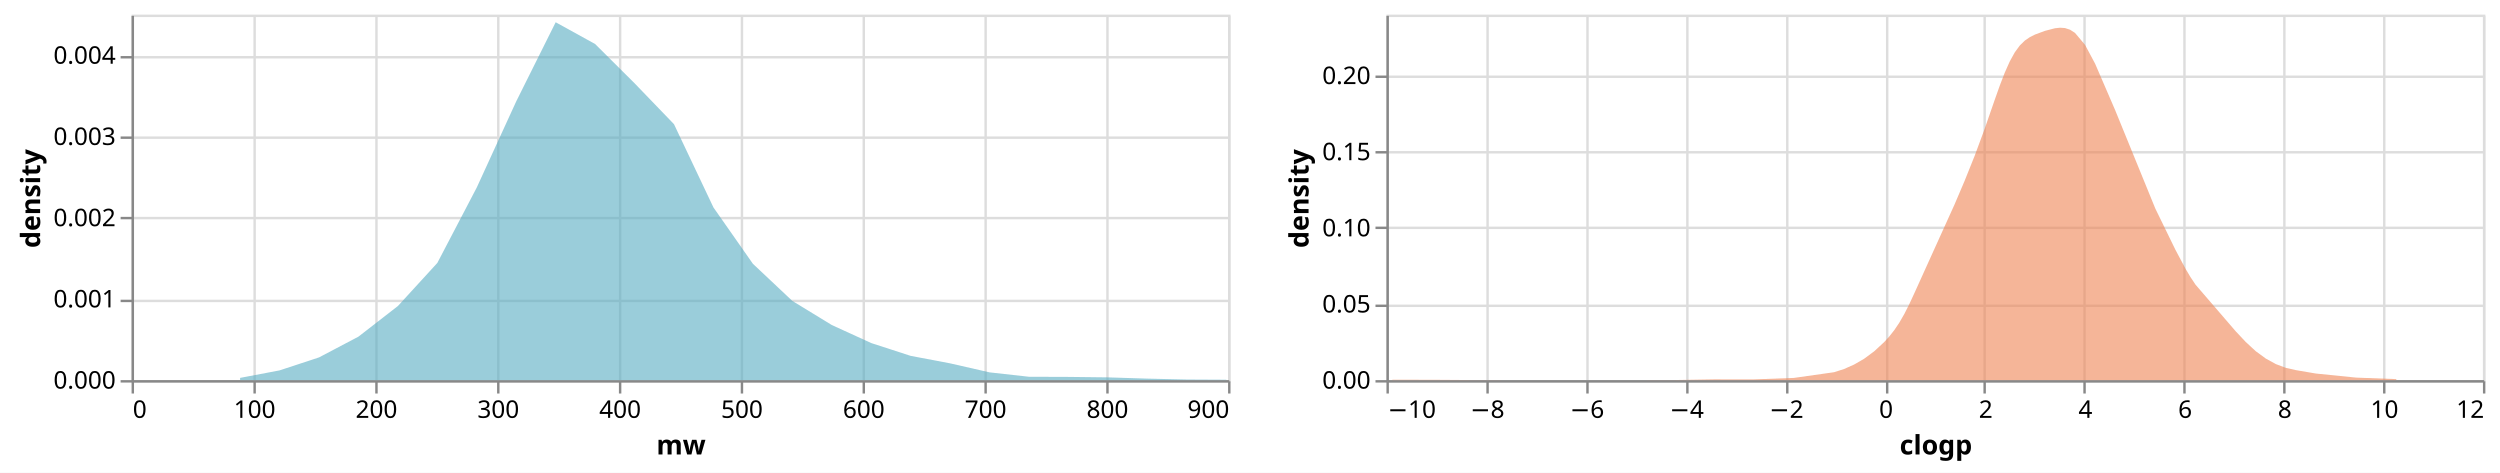
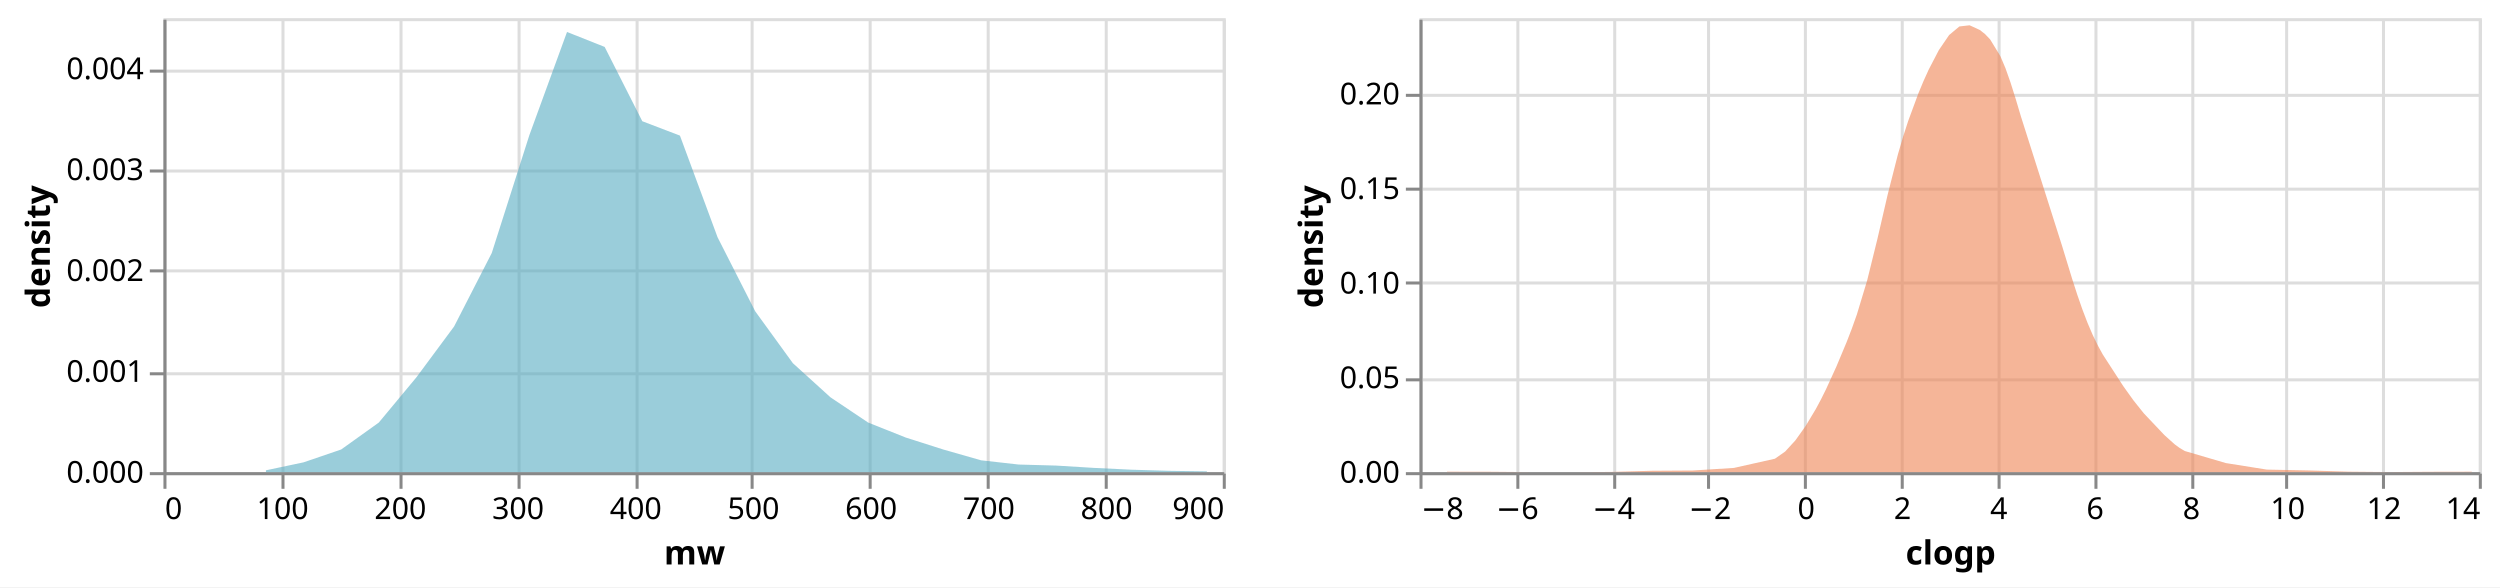
- <svg xmlns="http://www.w3.org/2000/svg" version="1.1" class="marks" width="1026" height="194" viewBox="0 0 1026 194">
-   <rect width="1026" height="194" fill="white" />
+ <svg xmlns="http://www.w3.org/2000/svg" version="1.1" class="marks" width="826" height="194" viewBox="0 0 826 194">
+   <rect width="826" height="194" fill="white" />
  <g fill="none" stroke-miterlimit="10" transform="translate(54,6)">
    <g class="mark-group role-frame root" role="graphics-object" aria-roledescription="group mark container">
      <g transform="translate(0,0)">
        <path class="background" aria-hidden="true" d="M0,0h0v0h0Z" />
        <g>
          <g class="mark-group role-scope concat_0_group" role="graphics-object" aria-roledescription="group mark container">
            <g transform="translate(0,0)">
-               <path class="background" aria-hidden="true" d="M0.5,0.5h450v150h-450Z" stroke="#ddd" />
+               <path class="background" aria-hidden="true" d="M0.5,0.5h350v150h-350Z" stroke="#ddd" />
              <g>
                <g class="mark-group role-axis" role="graphics-symbol" aria-roledescription="axis" aria-label="X-axis for a linear scale with values from 0 to 900">
                  <g transform="translate(0.5,150.5)">
                    <path class="background" aria-hidden="true" d="M0,0h0v0h0Z" pointer-events="none" />
                    <g>
                      <g class="mark-rule role-axis-grid" pointer-events="none">
                        <line transform="translate(0,-150)" x2="0" y2="150" stroke="#ddd" stroke-width="1" opacity="1" />
-                         <line transform="translate(50,-150)" x2="0" y2="150" stroke="#ddd" stroke-width="1" opacity="1" />
-                         <line transform="translate(100,-150)" x2="0" y2="150" stroke="#ddd" stroke-width="1" opacity="1" />
-                         <line transform="translate(150,-150)" x2="0" y2="150" stroke="#ddd" stroke-width="1" opacity="1" />
-                         <line transform="translate(200,-150)" x2="0" y2="150" stroke="#ddd" stroke-width="1" opacity="1" />
-                         <line transform="translate(250,-150)" x2="0" y2="150" stroke="#ddd" stroke-width="1" opacity="1" />
-                         <line transform="translate(300,-150)" x2="0" y2="150" stroke="#ddd" stroke-width="1" opacity="1" />
+                         <line transform="translate(39,-150)" x2="0" y2="150" stroke="#ddd" stroke-width="1" opacity="1" />
+                         <line transform="translate(78,-150)" x2="0" y2="150" stroke="#ddd" stroke-width="1" opacity="1" />
+                         <line transform="translate(117,-150)" x2="0" y2="150" stroke="#ddd" stroke-width="1" opacity="1" />
+                         <line transform="translate(156,-150)" x2="0" y2="150" stroke="#ddd" stroke-width="1" opacity="1" />
+                         <line transform="translate(194,-150)" x2="0" y2="150" stroke="#ddd" stroke-width="1" opacity="1" />
+                         <line transform="translate(233,-150)" x2="0" y2="150" stroke="#ddd" stroke-width="1" opacity="1" />
+                         <line transform="translate(272,-150)" x2="0" y2="150" stroke="#ddd" stroke-width="1" opacity="1" />
+                         <line transform="translate(311,-150)" x2="0" y2="150" stroke="#ddd" stroke-width="1" opacity="1" />
                        <line transform="translate(350,-150)" x2="0" y2="150" stroke="#ddd" stroke-width="1" opacity="1" />
-                         <line transform="translate(400,-150)" x2="0" y2="150" stroke="#ddd" stroke-width="1" opacity="1" />
-                         <line transform="translate(450,-150)" x2="0" y2="150" stroke="#ddd" stroke-width="1" opacity="1" />
                      </g>
                    </g>
                    <path class="foreground" aria-hidden="true" d="" pointer-events="none" display="none" />
                  </g>
                </g>
                <g class="mark-group role-axis" role="graphics-symbol" aria-roledescription="axis" aria-label="Y-axis for a linear scale with values from 0.000 to 0.004">
                  <g transform="translate(0.5,0.5)">
                    <path class="background" aria-hidden="true" d="M0,0h0v0h0Z" pointer-events="none" />
                    <g>
                      <g class="mark-rule role-axis-grid" pointer-events="none">
-                         <line transform="translate(0,150)" x2="450" y2="0" stroke="#ddd" stroke-width="1" opacity="1" />
-                         <line transform="translate(0,117)" x2="450" y2="0" stroke="#ddd" stroke-width="1" opacity="1" />
-                         <line transform="translate(0,83)" x2="450" y2="0" stroke="#ddd" stroke-width="1" opacity="1" />
-                         <line transform="translate(0,50)" x2="450" y2="0" stroke="#ddd" stroke-width="1" opacity="1" />
-                         <line transform="translate(0,17)" x2="450" y2="0" stroke="#ddd" stroke-width="1" opacity="1" />
+                         <line transform="translate(0,150)" x2="350" y2="0" stroke="#ddd" stroke-width="1" opacity="1" />
+                         <line transform="translate(0,117)" x2="350" y2="0" stroke="#ddd" stroke-width="1" opacity="1" />
+                         <line transform="translate(0,83)" x2="350" y2="0" stroke="#ddd" stroke-width="1" opacity="1" />
+                         <line transform="translate(0,50)" x2="350" y2="0" stroke="#ddd" stroke-width="1" opacity="1" />
+                         <line transform="translate(0,17)" x2="350" y2="0" stroke="#ddd" stroke-width="1" opacity="1" />
                      </g>
                    </g>
                    <path class="foreground" aria-hidden="true" d="" pointer-events="none" display="none" />
                  </g>
                </g>
                <g class="mark-group role-axis" role="graphics-symbol" aria-roledescription="axis" aria-label="X-axis titled 'mw' for a linear scale with values from 0 to 900">
                  <g transform="translate(0.5,150.5)">
                    <path class="background" aria-hidden="true" d="M0,0h0v0h0Z" pointer-events="none" />
                    <g>
                      <g class="mark-rule role-axis-tick" pointer-events="none">
                        <line transform="translate(0,0)" x2="0" y2="5" stroke="#888" stroke-width="1" opacity="1" />
-                         <line transform="translate(50,0)" x2="0" y2="5" stroke="#888" stroke-width="1" opacity="1" />
-                         <line transform="translate(100,0)" x2="0" y2="5" stroke="#888" stroke-width="1" opacity="1" />
-                         <line transform="translate(150,0)" x2="0" y2="5" stroke="#888" stroke-width="1" opacity="1" />
-                         <line transform="translate(200,0)" x2="0" y2="5" stroke="#888" stroke-width="1" opacity="1" />
-                         <line transform="translate(250,0)" x2="0" y2="5" stroke="#888" stroke-width="1" opacity="1" />
-                         <line transform="translate(300,0)" x2="0" y2="5" stroke="#888" stroke-width="1" opacity="1" />
+                         <line transform="translate(39,0)" x2="0" y2="5" stroke="#888" stroke-width="1" opacity="1" />
+                         <line transform="translate(78,0)" x2="0" y2="5" stroke="#888" stroke-width="1" opacity="1" />
+                         <line transform="translate(117,0)" x2="0" y2="5" stroke="#888" stroke-width="1" opacity="1" />
+                         <line transform="translate(156,0)" x2="0" y2="5" stroke="#888" stroke-width="1" opacity="1" />
+                         <line transform="translate(194,0)" x2="0" y2="5" stroke="#888" stroke-width="1" opacity="1" />
+                         <line transform="translate(233,0)" x2="0" y2="5" stroke="#888" stroke-width="1" opacity="1" />
+                         <line transform="translate(272,0)" x2="0" y2="5" stroke="#888" stroke-width="1" opacity="1" />
+                         <line transform="translate(311,0)" x2="0" y2="5" stroke="#888" stroke-width="1" opacity="1" />
                        <line transform="translate(350,0)" x2="0" y2="5" stroke="#888" stroke-width="1" opacity="1" />
-                         <line transform="translate(400,0)" x2="0" y2="5" stroke="#888" stroke-width="1" opacity="1" />
-                         <line transform="translate(450,0)" x2="0" y2="5" stroke="#888" stroke-width="1" opacity="1" />
                      </g>
                      <g class="mark-text role-axis-label" pointer-events="none">
                        <text text-anchor="start" transform="translate(0,15)" font-family="sans-serif" font-size="10px" fill="#000" opacity="1">0</text>
-                         <text text-anchor="middle" transform="translate(50,15)" font-family="sans-serif" font-size="10px" fill="#000" opacity="1">100</text>
-                         <text text-anchor="middle" transform="translate(100,15)" font-family="sans-serif" font-size="10px" fill="#000" opacity="1">200</text>
-                         <text text-anchor="middle" transform="translate(150,15)" font-family="sans-serif" font-size="10px" fill="#000" opacity="1">300</text>
-                         <text text-anchor="middle" transform="translate(200,15)" font-family="sans-serif" font-size="10px" fill="#000" opacity="1">400</text>
-                         <text text-anchor="middle" transform="translate(250,15)" font-family="sans-serif" font-size="10px" fill="#000" opacity="1">500</text>
-                         <text text-anchor="middle" transform="translate(300,15)" font-family="sans-serif" font-size="10px" fill="#000" opacity="1">600</text>
-                         <text text-anchor="middle" transform="translate(350,15)" font-family="sans-serif" font-size="10px" fill="#000" opacity="1">700</text>
-                         <text text-anchor="middle" transform="translate(400,15)" font-family="sans-serif" font-size="10px" fill="#000" opacity="1">800</text>
-                         <text text-anchor="end" transform="translate(450,15)" font-family="sans-serif" font-size="10px" fill="#000" opacity="1">900</text>
-                       </g>
-                       <g class="mark-rule role-axis-domain" pointer-events="none">
-                         <line transform="translate(0,0)" x2="450" y2="0" stroke="#888" stroke-width="1" opacity="1" />
-                       </g>
-                       <g class="mark-text role-axis-title" pointer-events="none">
-                         <text text-anchor="middle" transform="translate(225,30)" font-family="sans-serif" font-size="11px" font-weight="bold" fill="#000" opacity="1">mw</text>
+                         <text text-anchor="middle" transform="translate(38.88889,15)" font-family="sans-serif" font-size="10px" fill="#000" opacity="1">100</text>
+                         <text text-anchor="middle" transform="translate(77.77778,15)" font-family="sans-serif" font-size="10px" fill="#000" opacity="1">200</text>
+                         <text text-anchor="middle" transform="translate(116.6667,15)" font-family="sans-serif" font-size="10px" fill="#000" opacity="1">300</text>
+                         <text text-anchor="middle" transform="translate(155.5556,15)" font-family="sans-serif" font-size="10px" fill="#000" opacity="1">400</text>
+                         <text text-anchor="middle" transform="translate(194.4444,15)" font-family="sans-serif" font-size="10px" fill="#000" opacity="1">500</text>
+                         <text text-anchor="middle" transform="translate(233.3333,15)" font-family="sans-serif" font-size="10px" fill="#000" opacity="1">600</text>
+                         <text text-anchor="middle" transform="translate(272.2222,15)" font-family="sans-serif" font-size="10px" fill="#000" opacity="1">700</text>
+                         <text text-anchor="middle" transform="translate(311.1111,15)" font-family="sans-serif" font-size="10px" fill="#000" opacity="1">800</text>
+                         <text text-anchor="end" transform="translate(350,15)" font-family="sans-serif" font-size="10px" fill="#000" opacity="1">900</text>
+                       </g>
+                       <g class="mark-rule role-axis-domain" pointer-events="none">
+                         <line transform="translate(0,0)" x2="350" y2="0" stroke="#888" stroke-width="1" opacity="1" />
+                       </g>
+                       <g class="mark-text role-axis-title" pointer-events="none">
+                         <text text-anchor="middle" transform="translate(175,30)" font-family="sans-serif" font-size="11px" font-weight="bold" fill="#000" opacity="1">mw</text>
                      </g>
                    </g>
                    <path class="foreground" aria-hidden="true" d="" pointer-events="none" display="none" />
                  </g>
                </g>
                <g class="mark-group role-axis" role="graphics-symbol" aria-roledescription="axis" aria-label="Y-axis titled 'density' for a linear scale with values from 0.000 to 0.004">
                  <g transform="translate(0.5,0.5)">
                    <path class="background" aria-hidden="true" d="M0,0h0v0h0Z" pointer-events="none" />
                    <g>
                      <g class="mark-rule role-axis-tick" pointer-events="none">
                        <line transform="translate(0,150)" x2="-5" y2="0" stroke="#888" stroke-width="1" opacity="1" />
                        <line transform="translate(0,117)" x2="-5" y2="0" stroke="#888" stroke-width="1" opacity="1" />
                        <line transform="translate(0,83)" x2="-5" y2="0" stroke="#888" stroke-width="1" opacity="1" />
                        <line transform="translate(0,50)" x2="-5" y2="0" stroke="#888" stroke-width="1" opacity="1" />
                        <line transform="translate(0,17)" x2="-5" y2="0" stroke="#888" stroke-width="1" opacity="1" />
                      </g>
                      <g class="mark-text role-axis-label" pointer-events="none">
                        <text text-anchor="end" transform="translate(-7,153)" font-family="sans-serif" font-size="10px" fill="#000" opacity="1">0.000</text>
                        <text text-anchor="end" transform="translate(-7,119.6667)" font-family="sans-serif" font-size="10px" fill="#000" opacity="1">0.001</text>
                        <text text-anchor="end" transform="translate(-7,86.33333)" font-family="sans-serif" font-size="10px" fill="#000" opacity="1">0.002</text>
                        <text text-anchor="end" transform="translate(-7,53)" font-family="sans-serif" font-size="10px" fill="#000" opacity="1">0.003</text>
                        <text text-anchor="end" transform="translate(-7,19.66667)" font-family="sans-serif" font-size="10px" fill="#000" opacity="1">0.004</text>
                      </g>
                      <g class="mark-rule role-axis-domain" pointer-events="none">
                        <line transform="translate(0,150)" x2="0" y2="-150" stroke="#888" stroke-width="1" opacity="1" />
                      </g>
                      <g class="mark-text role-axis-title" pointer-events="none">
                        <text text-anchor="middle" transform="translate(-36.03333,75) rotate(-90) translate(0,-2)" font-family="sans-serif" font-size="11px" font-weight="bold" fill="#000" opacity="1">density</text>
                      </g>
                    </g>
                    <path class="foreground" aria-hidden="true" d="" pointer-events="none" display="none" />
                  </g>
                </g>
                <g class="mark-area role-mark concat_0_marks" role="graphics-symbol" aria-roledescription="area mark container">
-                   <path d="M44.542,149.085L60.73,146.007L76.918,140.682L93.107,132.158L109.295,119.589L125.483,101.907L141.671,70.934L157.859,35.607L174.047,3.132L190.236,12.062L206.424,28.173L222.612,44.968L238.8,79.139L254.988,102.254L271.176,117.497L287.365,127.387L303.553,134.791L319.741,140.048L335.929,143.118L352.117,146.816L368.305,148.625L384.494,148.681L400.682,148.873L416.87,149.386L433.058,149.757L449.246,149.842L449.246,150L433.058,150L416.87,150L400.682,150L384.494,150L368.305,150L352.117,150L335.929,150L319.741,150L303.553,150L287.365,150L271.176,150L254.988,150L238.8,150L222.612,150L206.424,150L190.236,150L174.047,150L157.859,150L141.671,150L125.483,150L109.295,150L93.107,150L76.918,150L60.73,150L44.542,150Z" fill="#57abc2" opacity="0.6" />
+                   <path d="M33.86,149.389L46.295,146.759L58.731,142.506L71.166,133.604L83.602,118.636L96.037,101.862L108.473,77.606L120.908,38.634L133.344,4.563L145.779,9.5L158.215,34.053L170.65,38.806L183.086,72.397L195.521,96.848L207.957,113.989L220.392,125.276L232.828,133.61L245.263,138.566L257.699,142.53L270.134,146.083L282.57,147.483L295.005,147.828L307.441,148.592L319.876,149.19L332.312,149.556L344.747,149.735L344.747,150L332.312,150L319.876,150L307.441,150L295.005,150L282.57,150L270.134,150L257.699,150L245.263,150L232.828,150L220.392,150L207.957,150L195.521,150L183.086,150L170.65,150L158.215,150L145.779,150L133.344,150L120.908,150L108.473,150L96.037,150L83.602,150L71.166,150L58.731,150L46.295,150L33.86,150Z" fill="#57abc2" opacity="0.6" />
                </g>
              </g>
              <path class="foreground" aria-hidden="true" d="" display="none" />
            </g>
          </g>
          <g class="mark-group role-scope concat_1_group" role="graphics-object" aria-roledescription="group mark container">
-             <g transform="translate(515,0)">
-               <path class="background" aria-hidden="true" d="M0.5,0.5h450v150h-450Z" stroke="#ddd" />
+             <g transform="translate(415,0)">
+               <path class="background" aria-hidden="true" d="M0.5,0.5h350v150h-350Z" stroke="#ddd" />
              <g>
-                 <g class="mark-group role-axis" role="graphics-symbol" aria-roledescription="axis" aria-label="X-axis for a linear scale with values from −10 to 12">
+                 <g class="mark-group role-axis" role="graphics-symbol" aria-roledescription="axis" aria-label="X-axis for a linear scale with values from −8 to 14">
                  <g transform="translate(0.5,150.5)">
                    <path class="background" aria-hidden="true" d="M0,0h0v0h0Z" pointer-events="none" />
                    <g>
                      <g class="mark-rule role-axis-grid" pointer-events="none">
                        <line transform="translate(0,-150)" x2="0" y2="150" stroke="#ddd" stroke-width="1" opacity="1" />
-                         <line transform="translate(41,-150)" x2="0" y2="150" stroke="#ddd" stroke-width="1" opacity="1" />
-                         <line transform="translate(82,-150)" x2="0" y2="150" stroke="#ddd" stroke-width="1" opacity="1" />
-                         <line transform="translate(123,-150)" x2="0" y2="150" stroke="#ddd" stroke-width="1" opacity="1" />
-                         <line transform="translate(164,-150)" x2="0" y2="150" stroke="#ddd" stroke-width="1" opacity="1" />
-                         <line transform="translate(205,-150)" x2="0" y2="150" stroke="#ddd" stroke-width="1" opacity="1" />
-                         <line transform="translate(245,-150)" x2="0" y2="150" stroke="#ddd" stroke-width="1" opacity="1" />
+                         <line transform="translate(32,-150)" x2="0" y2="150" stroke="#ddd" stroke-width="1" opacity="1" />
+                         <line transform="translate(64,-150)" x2="0" y2="150" stroke="#ddd" stroke-width="1" opacity="1" />
+                         <line transform="translate(95,-150)" x2="0" y2="150" stroke="#ddd" stroke-width="1" opacity="1" />
+                         <line transform="translate(127,-150)" x2="0" y2="150" stroke="#ddd" stroke-width="1" opacity="1" />
+                         <line transform="translate(159,-150)" x2="0" y2="150" stroke="#ddd" stroke-width="1" opacity="1" />
+                         <line transform="translate(191,-150)" x2="0" y2="150" stroke="#ddd" stroke-width="1" opacity="1" />
+                         <line transform="translate(223,-150)" x2="0" y2="150" stroke="#ddd" stroke-width="1" opacity="1" />
+                         <line transform="translate(255,-150)" x2="0" y2="150" stroke="#ddd" stroke-width="1" opacity="1" />
                        <line transform="translate(286,-150)" x2="0" y2="150" stroke="#ddd" stroke-width="1" opacity="1" />
-                         <line transform="translate(327,-150)" x2="0" y2="150" stroke="#ddd" stroke-width="1" opacity="1" />
-                         <line transform="translate(368,-150)" x2="0" y2="150" stroke="#ddd" stroke-width="1" opacity="1" />
-                         <line transform="translate(409,-150)" x2="0" y2="150" stroke="#ddd" stroke-width="1" opacity="1" />
-                         <line transform="translate(450,-150)" x2="0" y2="150" stroke="#ddd" stroke-width="1" opacity="1" />
+                         <line transform="translate(318,-150)" x2="0" y2="150" stroke="#ddd" stroke-width="1" opacity="1" />
+                         <line transform="translate(350,-150)" x2="0" y2="150" stroke="#ddd" stroke-width="1" opacity="1" />
                      </g>
                    </g>
                    <path class="foreground" aria-hidden="true" d="" pointer-events="none" display="none" />
                  </g>
                </g>
                <g class="mark-group role-axis" role="graphics-symbol" aria-roledescription="axis" aria-label="Y-axis for a linear scale with values from 0.00 to 0.24">
                  <g transform="translate(0.5,0.5)">
                    <path class="background" aria-hidden="true" d="M0,0h0v0h0Z" pointer-events="none" />
                    <g>
                      <g class="mark-rule role-axis-grid" pointer-events="none">
-                         <line transform="translate(0,150)" x2="450" y2="0" stroke="#ddd" stroke-width="1" opacity="1" />
-                         <line transform="translate(0,119)" x2="450" y2="0" stroke="#ddd" stroke-width="1" opacity="1" />
-                         <line transform="translate(0,87)" x2="450" y2="0" stroke="#ddd" stroke-width="1" opacity="1" />
-                         <line transform="translate(0,56)" x2="450" y2="0" stroke="#ddd" stroke-width="1" opacity="1" />
-                         <line transform="translate(0,25)" x2="450" y2="0" stroke="#ddd" stroke-width="1" opacity="1" />
-                       </g>
-                     </g>
-                     <path class="foreground" aria-hidden="true" d="" pointer-events="none" display="none" />
-                   </g>
-                 </g>
-                 <g class="mark-group role-axis" role="graphics-symbol" aria-roledescription="axis" aria-label="X-axis titled 'clogp' for a linear scale with values from −10 to 12">
+                         <line transform="translate(0,150)" x2="350" y2="0" stroke="#ddd" stroke-width="1" opacity="1" />
+                         <line transform="translate(0,119)" x2="350" y2="0" stroke="#ddd" stroke-width="1" opacity="1" />
+                         <line transform="translate(0,87)" x2="350" y2="0" stroke="#ddd" stroke-width="1" opacity="1" />
+                         <line transform="translate(0,56)" x2="350" y2="0" stroke="#ddd" stroke-width="1" opacity="1" />
+                         <line transform="translate(0,25)" x2="350" y2="0" stroke="#ddd" stroke-width="1" opacity="1" />
+                       </g>
+                     </g>
+                     <path class="foreground" aria-hidden="true" d="" pointer-events="none" display="none" />
+                   </g>
+                 </g>
+                 <g class="mark-group role-axis" role="graphics-symbol" aria-roledescription="axis" aria-label="X-axis titled 'clogp' for a linear scale with values from −8 to 14">
                  <g transform="translate(0.5,150.5)">
                    <path class="background" aria-hidden="true" d="M0,0h0v0h0Z" pointer-events="none" />
                    <g>
                      <g class="mark-rule role-axis-tick" pointer-events="none">
                        <line transform="translate(0,0)" x2="0" y2="5" stroke="#888" stroke-width="1" opacity="1" />
-                         <line transform="translate(41,0)" x2="0" y2="5" stroke="#888" stroke-width="1" opacity="1" />
-                         <line transform="translate(82,0)" x2="0" y2="5" stroke="#888" stroke-width="1" opacity="1" />
-                         <line transform="translate(123,0)" x2="0" y2="5" stroke="#888" stroke-width="1" opacity="1" />
-                         <line transform="translate(164,0)" x2="0" y2="5" stroke="#888" stroke-width="1" opacity="1" />
-                         <line transform="translate(205,0)" x2="0" y2="5" stroke="#888" stroke-width="1" opacity="1" />
-                         <line transform="translate(245,0)" x2="0" y2="5" stroke="#888" stroke-width="1" opacity="1" />
+                         <line transform="translate(32,0)" x2="0" y2="5" stroke="#888" stroke-width="1" opacity="1" />
+                         <line transform="translate(64,0)" x2="0" y2="5" stroke="#888" stroke-width="1" opacity="1" />
+                         <line transform="translate(95,0)" x2="0" y2="5" stroke="#888" stroke-width="1" opacity="1" />
+                         <line transform="translate(127,0)" x2="0" y2="5" stroke="#888" stroke-width="1" opacity="1" />
+                         <line transform="translate(159,0)" x2="0" y2="5" stroke="#888" stroke-width="1" opacity="1" />
+                         <line transform="translate(191,0)" x2="0" y2="5" stroke="#888" stroke-width="1" opacity="1" />
+                         <line transform="translate(223,0)" x2="0" y2="5" stroke="#888" stroke-width="1" opacity="1" />
+                         <line transform="translate(255,0)" x2="0" y2="5" stroke="#888" stroke-width="1" opacity="1" />
                        <line transform="translate(286,0)" x2="0" y2="5" stroke="#888" stroke-width="1" opacity="1" />
-                         <line transform="translate(327,0)" x2="0" y2="5" stroke="#888" stroke-width="1" opacity="1" />
-                         <line transform="translate(368,0)" x2="0" y2="5" stroke="#888" stroke-width="1" opacity="1" />
-                         <line transform="translate(409,0)" x2="0" y2="5" stroke="#888" stroke-width="1" opacity="1" />
-                         <line transform="translate(450,0)" x2="0" y2="5" stroke="#888" stroke-width="1" opacity="1" />
-                       </g>
-                       <g class="mark-text role-axis-label" pointer-events="none">
-                         <text text-anchor="start" transform="translate(0,15)" font-family="sans-serif" font-size="10px" fill="#000" opacity="1">−10</text>
-                         <text text-anchor="middle" transform="translate(40.90909,15)" font-family="sans-serif" font-size="10px" fill="#000" opacity="1">−8</text>
-                         <text text-anchor="middle" transform="translate(81.81818,15)" font-family="sans-serif" font-size="10px" fill="#000" opacity="1">−6</text>
-                         <text text-anchor="middle" transform="translate(122.7273,15)" font-family="sans-serif" font-size="10px" fill="#000" opacity="1">−4</text>
-                         <text text-anchor="middle" transform="translate(163.6364,15)" font-family="sans-serif" font-size="10px" fill="#000" opacity="1">−2</text>
-                         <text text-anchor="middle" transform="translate(204.5455,15)" font-family="sans-serif" font-size="10px" fill="#000" opacity="1">0</text>
-                         <text text-anchor="middle" transform="translate(245.4545,15)" font-family="sans-serif" font-size="10px" fill="#000" opacity="1">2</text>
-                         <text text-anchor="middle" transform="translate(286.3636,15)" font-family="sans-serif" font-size="10px" fill="#000" opacity="1">4</text>
-                         <text text-anchor="middle" transform="translate(327.2727,15)" font-family="sans-serif" font-size="10px" fill="#000" opacity="1">6</text>
-                         <text text-anchor="middle" transform="translate(368.1818,15)" font-family="sans-serif" font-size="10px" fill="#000" opacity="1">8</text>
-                         <text text-anchor="middle" transform="translate(409.0909,15)" font-family="sans-serif" font-size="10px" fill="#000" opacity="1">10</text>
-                         <text text-anchor="end" transform="translate(450,15)" font-family="sans-serif" font-size="10px" fill="#000" opacity="1">12</text>
-                       </g>
-                       <g class="mark-rule role-axis-domain" pointer-events="none">
-                         <line transform="translate(0,0)" x2="450" y2="0" stroke="#888" stroke-width="1" opacity="1" />
-                       </g>
-                       <g class="mark-text role-axis-title" pointer-events="none">
-                         <text text-anchor="middle" transform="translate(225,30)" font-family="sans-serif" font-size="11px" font-weight="bold" fill="#000" opacity="1">clogp</text>
+                         <line transform="translate(318,0)" x2="0" y2="5" stroke="#888" stroke-width="1" opacity="1" />
+                         <line transform="translate(350,0)" x2="0" y2="5" stroke="#888" stroke-width="1" opacity="1" />
+                       </g>
+                       <g class="mark-text role-axis-label" pointer-events="none">
+                         <text text-anchor="start" transform="translate(0,15)" font-family="sans-serif" font-size="10px" fill="#000" opacity="1">−8</text>
+                         <text text-anchor="middle" transform="translate(31.81818,15)" font-family="sans-serif" font-size="10px" fill="#000" opacity="1">−6</text>
+                         <text text-anchor="middle" transform="translate(63.63636,15)" font-family="sans-serif" font-size="10px" fill="#000" opacity="1">−4</text>
+                         <text text-anchor="middle" transform="translate(95.45455,15)" font-family="sans-serif" font-size="10px" fill="#000" opacity="1">−2</text>
+                         <text text-anchor="middle" transform="translate(127.2727,15)" font-family="sans-serif" font-size="10px" fill="#000" opacity="1">0</text>
+                         <text text-anchor="middle" transform="translate(159.0909,15)" font-family="sans-serif" font-size="10px" fill="#000" opacity="1">2</text>
+                         <text text-anchor="middle" transform="translate(190.9091,15)" font-family="sans-serif" font-size="10px" fill="#000" opacity="1">4</text>
+                         <text text-anchor="middle" transform="translate(222.7273,15)" font-family="sans-serif" font-size="10px" fill="#000" opacity="1">6</text>
+                         <text text-anchor="middle" transform="translate(254.5455,15)" font-family="sans-serif" font-size="10px" fill="#000" opacity="1">8</text>
+                         <text text-anchor="middle" transform="translate(286.3636,15)" font-family="sans-serif" font-size="10px" fill="#000" opacity="1">10</text>
+                         <text text-anchor="middle" transform="translate(318.1818,15)" font-family="sans-serif" font-size="10px" fill="#000" opacity="1">12</text>
+                         <text text-anchor="end" transform="translate(350,15)" font-family="sans-serif" font-size="10px" fill="#000" opacity="1">14</text>
+                       </g>
+                       <g class="mark-rule role-axis-domain" pointer-events="none">
+                         <line transform="translate(0,0)" x2="350" y2="0" stroke="#888" stroke-width="1" opacity="1" />
+                       </g>
+                       <g class="mark-text role-axis-title" pointer-events="none">
+                         <text text-anchor="middle" transform="translate(175,30)" font-family="sans-serif" font-size="11px" font-weight="bold" fill="#000" opacity="1">clogp</text>
                      </g>
                    </g>
                    <path class="foreground" aria-hidden="true" d="" pointer-events="none" display="none" />
                  </g>
                </g>
                <g class="mark-group role-axis" role="graphics-symbol" aria-roledescription="axis" aria-label="Y-axis titled 'density' for a linear scale with values from 0.00 to 0.24">
                  <g transform="translate(0.5,0.5)">
                    <path class="background" aria-hidden="true" d="M0,0h0v0h0Z" pointer-events="none" />
                    <g>
                      <g class="mark-rule role-axis-tick" pointer-events="none">
                        <line transform="translate(0,150)" x2="-5" y2="0" stroke="#888" stroke-width="1" opacity="1" />
                        <line transform="translate(0,119)" x2="-5" y2="0" stroke="#888" stroke-width="1" opacity="1" />
                        <line transform="translate(0,87)" x2="-5" y2="0" stroke="#888" stroke-width="1" opacity="1" />
                        <line transform="translate(0,56)" x2="-5" y2="0" stroke="#888" stroke-width="1" opacity="1" />
                        <line transform="translate(0,25)" x2="-5" y2="0" stroke="#888" stroke-width="1" opacity="1" />
                      </g>
                      <g class="mark-text role-axis-label" pointer-events="none">
                        <text text-anchor="end" transform="translate(-7,153)" font-family="sans-serif" font-size="10px" fill="#000" opacity="1">0.00</text>
                        <text text-anchor="end" transform="translate(-7,121.75)" font-family="sans-serif" font-size="10px" fill="#000" opacity="1">0.05</text>
                        <text text-anchor="end" transform="translate(-7,90.5)" font-family="sans-serif" font-size="10px" fill="#000" opacity="1">0.10</text>
                        <text text-anchor="end" transform="translate(-7,59.25)" font-family="sans-serif" font-size="10px" fill="#000" opacity="1">0.15</text>
                        <text text-anchor="end" transform="translate(-7,28)" font-family="sans-serif" font-size="10px" fill="#000" opacity="1">0.20</text>
                      </g>
                      <g class="mark-rule role-axis-domain" pointer-events="none">
                        <line transform="translate(0,150)" x2="0" y2="-150" stroke="#888" stroke-width="1" opacity="1" />
                      </g>
                      <g class="mark-text role-axis-title" pointer-events="none">
                        <text text-anchor="middle" transform="translate(-30.46667,75) rotate(-90) translate(0,-2)" font-family="sans-serif" font-size="11px" font-weight="bold" fill="#000" opacity="1">density</text>
                      </g>
                    </g>
                    <path class="foreground" aria-hidden="true" d="" pointer-events="none" display="none" />
                  </g>
                </g>
                <g class="mark-area role-mark concat_1_marks" role="graphics-symbol" aria-roledescription="area mark container">
-                   <path d="M2.389,149.845L18.871,149.862L35.353,149.976L51.835,150L68.318,150L84.8,150L101.282,150L117.764,149.979L134.246,149.69L150.728,149.699L167.21,149.096L183.692,146.759L187.813,145.441L191.933,143.604L196.054,141.222L200.174,138.168L204.295,134.361L206.355,132.1L208.415,129.49L210.476,126.427L212.536,122.848L214.596,118.774L216.657,114.326L233.139,77.929L237.259,68.268L241.38,58.001L245.5,46.878L249.621,35.01L251.681,29.201L253.741,23.849L255.802,19.223L257.862,15.493L259.922,12.68L261.982,10.665L264.043,9.244L266.103,8.204L270.223,6.671L274.344,5.601L276.404,5.374L278.464,5.516L280.525,6.181L282.585,7.505L286.705,12.423L290.826,20.127L299.067,39.222L315.549,79.603L323.79,96.505L327.911,104.255L329.971,107.712L332.031,110.814L348.513,129.938L352.634,134.325L356.754,138.131L360.875,141.15L364.995,143.42L369.116,144.97L373.237,145.903L381.478,147.305L397.96,148.971L414.442,149.59L414.442,150L397.96,150L381.478,150L373.237,150L369.116,150L364.995,150L360.875,150L356.754,150L352.634,150L348.513,150L332.031,150L329.971,150L327.911,150L323.79,150L315.549,150L299.067,150L290.826,150L286.705,150L282.585,150L280.525,150L278.464,150L276.404,150L274.344,150L270.223,150L266.103,150L264.043,150L261.982,150L259.922,150L257.862,150L255.802,150L253.741,150L251.681,150L249.621,150L245.5,150L241.38,150L237.259,150L233.139,150L216.657,150L214.596,150L212.536,150L210.476,150L208.415,150L206.355,150L204.295,150L200.174,150L196.054,150L191.933,150L187.813,150L183.692,150L167.21,150L150.728,150L134.246,150L117.764,150L101.282,150L84.8,150L68.318,150L51.835,150L35.353,150L18.871,150L2.389,150Z" fill="#ee8353" opacity="0.6" />
+                   <path d="M9.081,149.844L22.625,149.862L36.168,149.983L49.712,150L63.256,149.927L76.8,149.54L90.343,149.453L103.887,148.601L117.431,145.562L120.817,143.185L124.203,139.49L127.589,134.739L130.974,129.096L132.667,125.928L134.36,122.525L137.746,115.104L141.132,107.009L142.825,102.634L144.518,97.885L147.904,86.672L151.29,72.975L154.676,58.336L158.062,45.043L159.755,39.259L161.448,34.019L164.834,24.846L166.527,20.788L168.22,17.046L171.606,10.535L174.992,5.578L178.377,2.742L181.763,2.353L185.149,3.915L186.842,5.247L188.535,7.017L191.921,12.549L193.614,16.557L195.307,21.352L197,26.732L198.693,32.421L212.237,75.02L215.623,86.091L217.316,91.331L219.009,96.205L220.702,100.637L222.395,104.591L224.088,108.08L225.781,111.17L232.552,121.613L235.938,126.342L239.324,130.576L246.096,137.728L249.482,140.781L251.175,142.023L252.868,143.018L266.412,146.997L279.955,149.156L293.499,149.427L307.043,149.842L320.587,149.968L334.13,149.874L347.674,149.844L347.674,150L334.13,150L320.587,150L307.043,150L293.499,150L279.955,150L266.412,150L252.868,150L251.175,150L249.482,150L246.096,150L239.324,150L235.938,150L232.552,150L225.781,150L224.088,150L222.395,150L220.702,150L219.009,150L217.316,150L215.623,150L212.237,150L198.693,150L197,150L195.307,150L193.614,150L191.921,150L188.535,150L186.842,150L185.149,150L181.763,150L178.377,150L174.992,150L171.606,150L168.22,150L166.527,150L164.834,150L161.448,150L159.755,150L158.062,150L154.676,150L151.29,150L147.904,150L144.518,150L142.825,150L141.132,150L137.746,150L134.36,150L132.667,150L130.974,150L127.589,150L124.203,150L120.817,150L117.431,150L103.887,150L90.343,150L76.8,150L63.256,150L49.712,150L36.168,150L22.625,150L9.081,150Z" fill="#ee8353" opacity="0.6" />
                </g>
              </g>
              <path class="foreground" aria-hidden="true" d="" display="none" />
            </g>
          </g>
        </g>
        <path class="foreground" aria-hidden="true" d="" display="none" />
      </g>
    </g>
  </g>
</svg>
